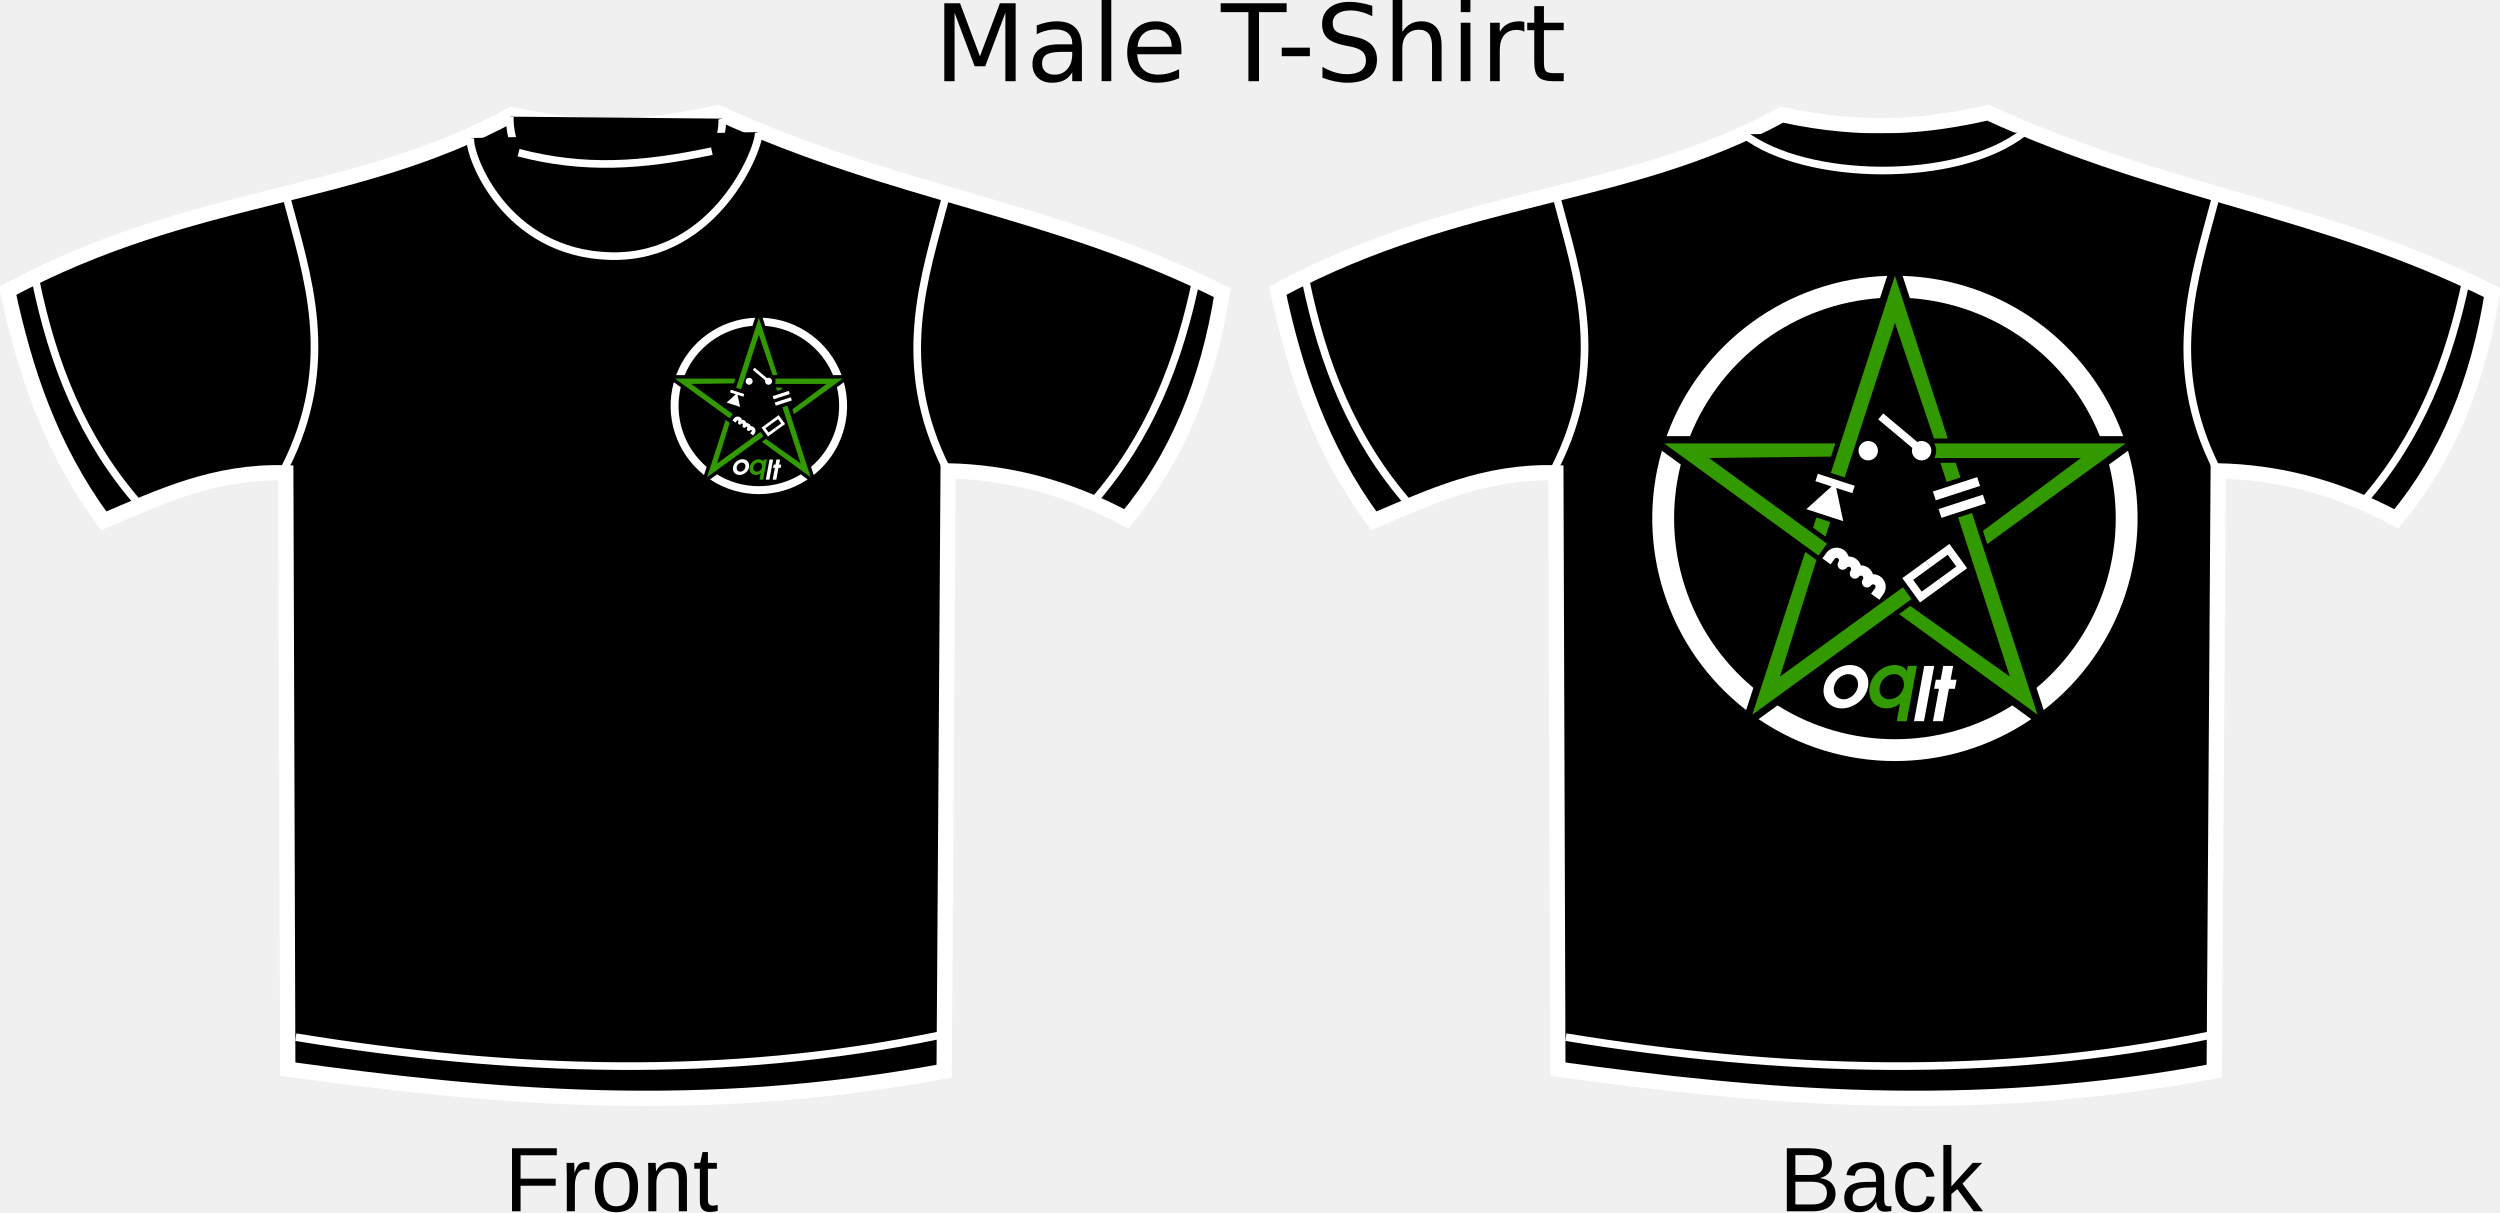
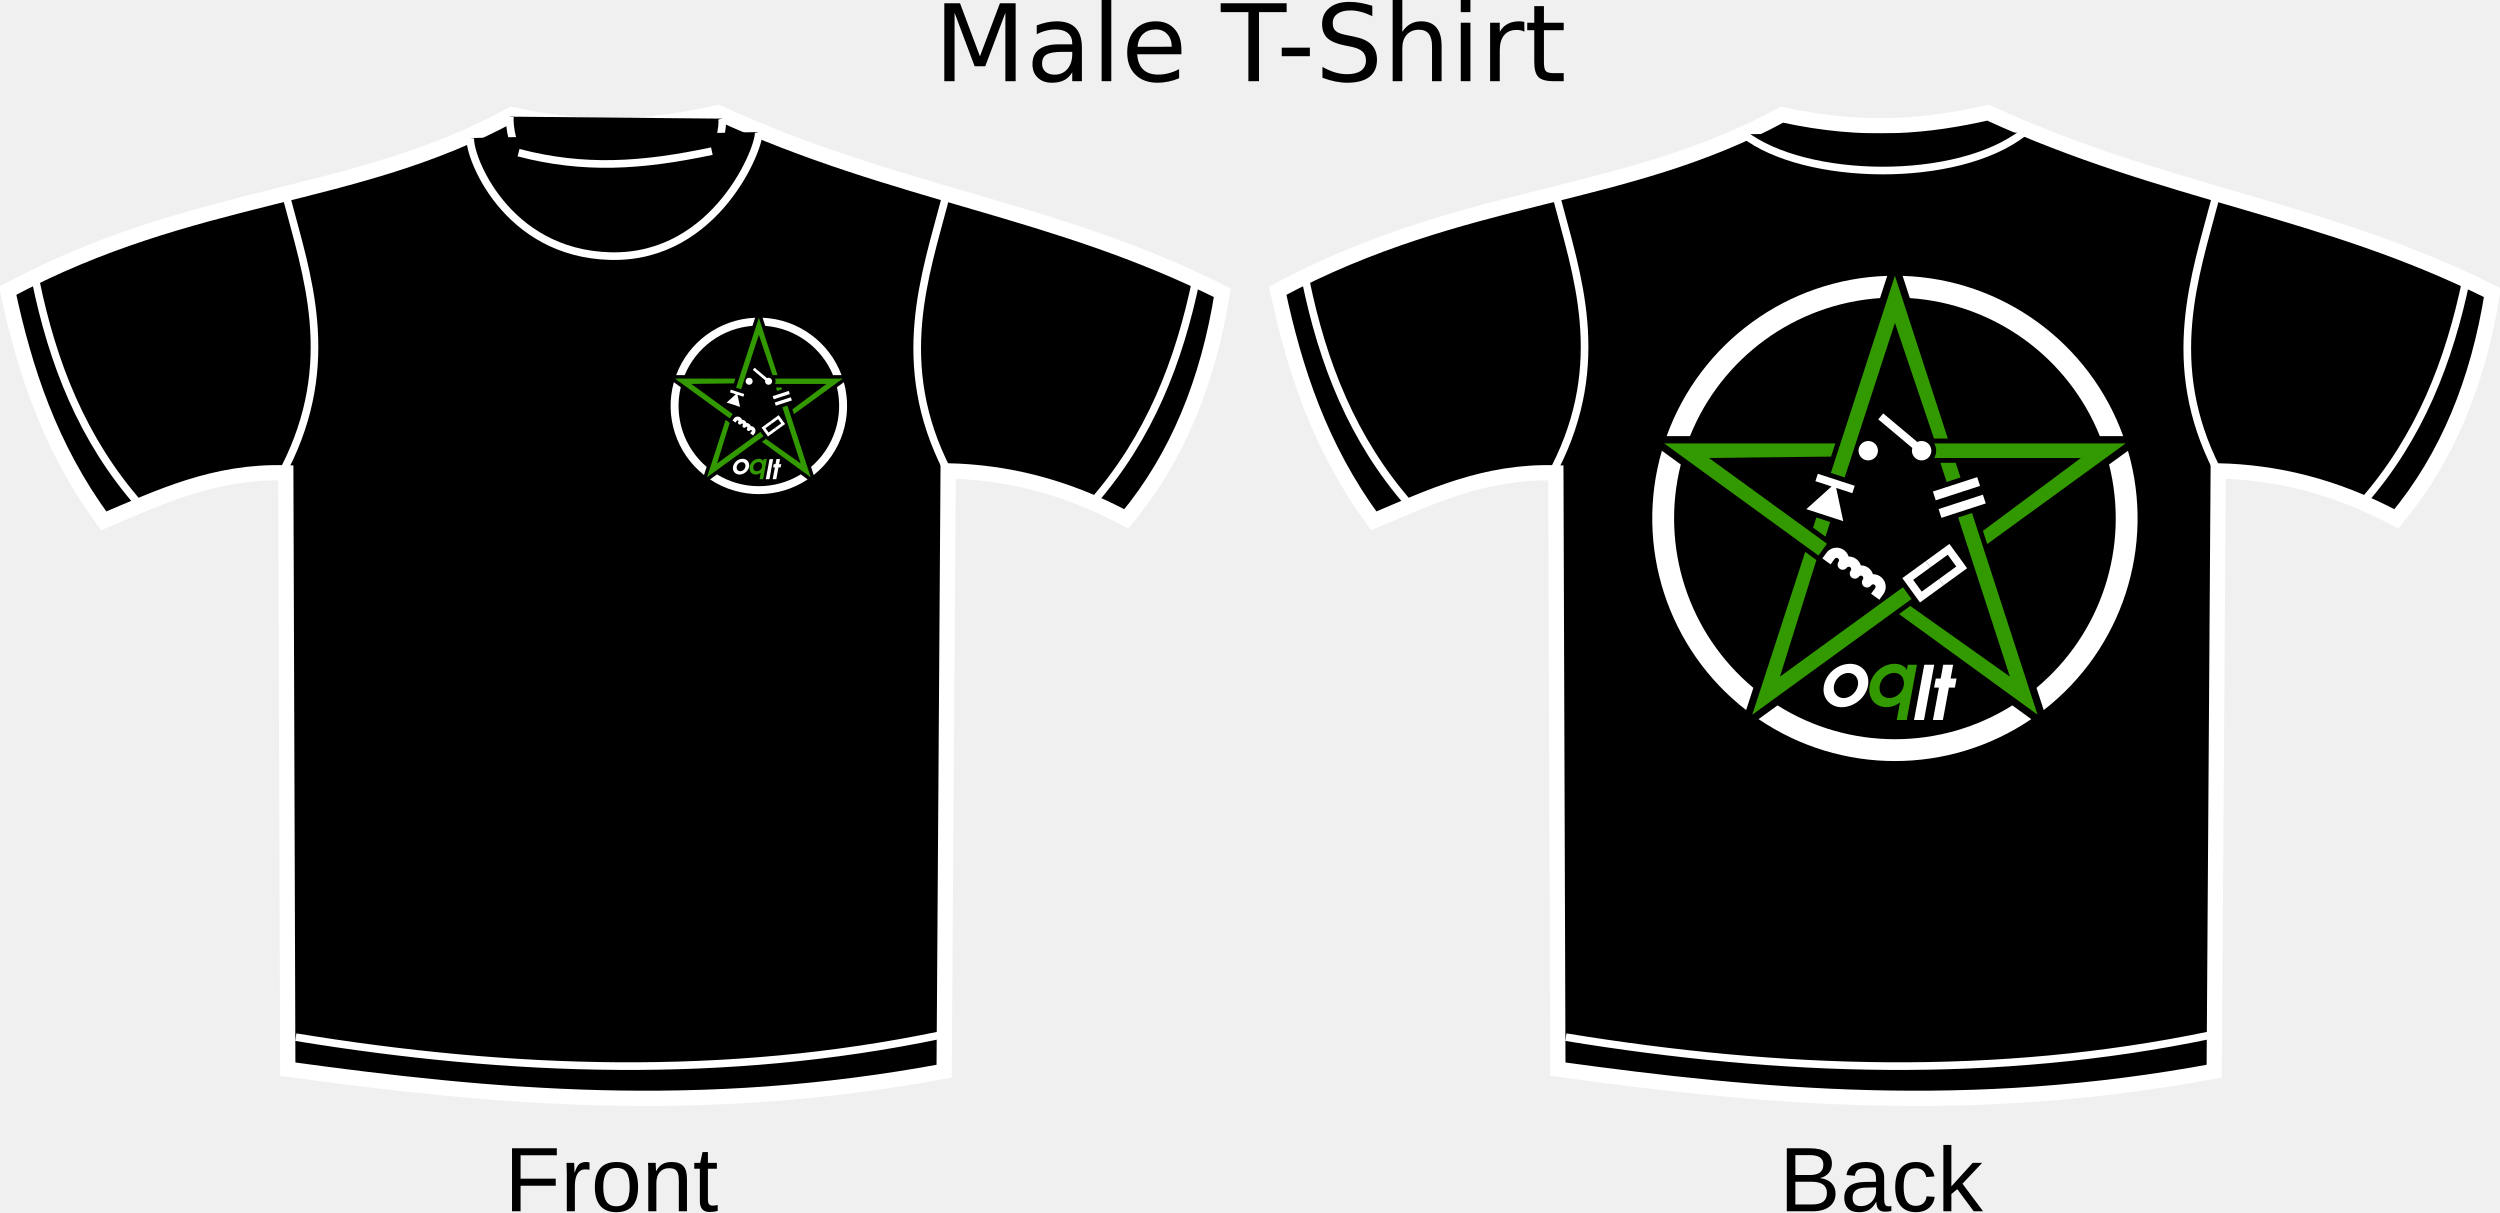
<svg xmlns="http://www.w3.org/2000/svg" width="566.646" height="274.754" id="svg2" version="1.0">
  <g id="layer1" transform="translate(-38.0448, 84.2837)">
    <g id="front" transform="matrix(1.73069, 0, 0, 1.73069, -77.2431, -1005.6)" style="stroke: rgb(255, 255, 255); fill: rgb(0, 255, 255); fill-opacity: 1;">
      <path id="path2427" d="M 67.614,570.417 C 92.082,557.317 112.97,558.643 133.655,547.355 C 144.752,549.786 153.012,548.814 160.648,547.093 C 184.077,557.88 204.677,559.609 226.69,570.679 C 224.86,582.239 220.831,592.227 214.11,600.293 C 205.957,595.923 198.242,594.187 190.786,594.004 L 190.262,672.624 C 158.141,678.607 130.915,676.022 104.303,672.362 L 104.041,594.266 C 94.671,593.993 87.541,597.456 80.193,600.555 C 73.126,590.92 69.824,580.747 67.614,570.417 z" style="fill: rgb(0, 0, 0); fill-rule: evenodd; stroke: rgb(255, 255, 255); stroke-width: 2; stroke-linecap: butt; stroke-linejoin: miter; stroke-miterlimit: 4; stroke-dasharray: none; stroke-opacity: 1; fill-opacity: 1;" />
      <path id="path3199" d="M 71.283,569.107 C 73.497,579.856 77.366,589.894 84.91,598.459" style="fill: rgb(0, 0, 0); fill-rule: evenodd; stroke: rgb(255, 255, 255); stroke-width: 1px; stroke-linecap: butt; stroke-linejoin: miter; stroke-opacity: 1; fill-opacity: 1;" />
      <path id="path3203" d="M 105.352,668.169 C 133.48,672.774 161.609,673.762 189.738,667.907" style="fill: rgb(0, 0, 0); fill-rule: evenodd; stroke: rgb(255, 255, 255); stroke-width: 1px; stroke-linecap: butt; stroke-linejoin: miter; stroke-opacity: 1; fill-opacity: 1;" />
      <path id="path3205" d="M 133.393,547.617 C 133.165,549.942 135.085,560.35 147.283,560.983 C 159.219,561.602 161.558,549.447 161.172,547.879" style="fill: rgb(0, 0, 0); fill-rule: evenodd; stroke: rgb(255, 255, 255); stroke-width: 1px; stroke-linecap: butt; stroke-linejoin: miter; stroke-opacity: 1; fill-opacity: 1;" />
      <path style="fill: rgb(0, 0, 0); fill-rule: evenodd; stroke: rgb(255, 255, 255); stroke-width: 1px; stroke-linecap: butt; stroke-linejoin: miter; stroke-opacity: 1; fill-opacity: 1;" d="M 128.212,550.419 C 127.984,552.743 132.786,565.53 146.557,565.881 C 160.589,566.238 166.335,551.2 165.95,549.632" id="path3207" />
      <path id="path3209" d="M 134.523,552.335 C 143.061,554.568 150.605,554.089 159.841,552.133" style="fill: rgb(0, 0, 0); fill-rule: evenodd; stroke: rgb(255, 255, 255); stroke-width: 1px; stroke-linecap: butt; stroke-linejoin: miter; stroke-opacity: 1; fill-opacity: 1;" />
      <path id="path3213" d="M 104.162,558.281 C 106.738,568.166 111,579.77 103.9,593.66" style="fill: rgb(0, 0, 0); fill-rule: evenodd; stroke: rgb(255, 255, 255); stroke-width: 1px; stroke-linecap: butt; stroke-linejoin: miter; stroke-opacity: 1; fill-opacity: 1;" />
      <path style="fill: rgb(0, 0, 0); fill-rule: evenodd; stroke: rgb(255, 255, 255); stroke-width: 1px; stroke-linecap: butt; stroke-linejoin: miter; stroke-opacity: 1; fill-opacity: 1;" d="M 190.375,558.483 C 187.799,568.368 183.537,579.972 190.637,593.862" id="path3215" />
      <path style="fill: rgb(0, 0, 0); fill-rule: evenodd; stroke: rgb(255, 255, 255); stroke-width: 1px; stroke-linecap: butt; stroke-linejoin: miter; stroke-opacity: 1; fill-opacity: 1;" d="M 223.283,568.845 C 221.068,579.593 217.199,589.632 209.655,598.197" id="path3217" />
    </g>
    <g transform="matrix(1.73069, 0, 0, 1.73069, 210.631, -1005.6)" id="back" style="stroke: rgb(255, 255, 255); fill: rgb(0, 0, 0); fill-opacity: 1;">
      <path style="fill: rgb(0, 0, 0); fill-rule: evenodd; stroke: rgb(255, 255, 255); stroke-width: 2; stroke-linecap: butt; stroke-linejoin: miter; stroke-miterlimit: 4; stroke-dasharray: none; stroke-opacity: 1; fill-opacity: 1;" d="M 67.614,570.417 C 92.082,557.317 112.97,558.643 133.655,547.355 C 144.752,549.786 153.012,548.814 160.648,547.093 C 184.077,557.88 204.677,559.609 226.69,570.679 C 224.86,582.239 220.831,592.227 214.11,600.293 C 205.957,595.923 198.242,594.187 190.786,594.004 L 190.262,672.624 C 158.141,678.607 130.915,676.022 104.303,672.362 L 104.041,594.266 C 94.671,593.993 87.541,597.456 80.193,600.555 C 73.126,590.92 69.824,580.747 67.614,570.417 z" id="path3274" />
      <path style="fill: rgb(0, 0, 0); fill-rule: evenodd; stroke: rgb(255, 255, 255); stroke-width: 1px; stroke-linecap: butt; stroke-linejoin: miter; stroke-opacity: 1; fill-opacity: 1;" d="M 71.283,569.107 C 73.497,579.856 77.366,589.894 84.91,598.459" id="path3276" />
      <path style="fill: rgb(0, 0, 0); fill-rule: evenodd; stroke: rgb(255, 255, 255); stroke-width: 1px; stroke-linecap: butt; stroke-linejoin: miter; stroke-opacity: 1; fill-opacity: 1;" d="M 105.352,668.169 C 133.48,672.774 161.609,673.762 189.738,667.907" id="path3278" />
      <path style="fill: rgb(0, 0, 0); fill-rule: evenodd; stroke: rgb(255, 255, 255); stroke-width: 1px; stroke-linecap: butt; stroke-linejoin: miter; stroke-opacity: 1; fill-opacity: 1;" d="M 128.669,549.912 C 136.677,556.104 156.577,556.488 165.291,549.711" id="path3284" />
      <path style="fill: rgb(0, 0, 0); fill-rule: evenodd; stroke: rgb(255, 255, 255); stroke-width: 1px; stroke-linecap: butt; stroke-linejoin: miter; stroke-opacity: 1; fill-opacity: 1;" d="M 104.162,558.281 C 106.738,568.166 111,579.77 103.9,593.66" id="path3286" />
      <path id="path3288" d="M 190.375,558.483 C 187.799,568.368 183.537,579.972 190.637,593.862" style="fill: rgb(0, 0, 0); fill-rule: evenodd; stroke: rgb(255, 255, 255); stroke-width: 1px; stroke-linecap: butt; stroke-linejoin: miter; stroke-opacity: 1; fill-opacity: 1;" />
      <path id="path3290" d="M 223.283,568.845 C 221.068,579.593 217.199,589.632 209.655,598.197" style="fill: rgb(0, 0, 0); fill-rule: evenodd; stroke: rgb(255, 255, 255); stroke-width: 1px; stroke-linecap: butt; stroke-linejoin: miter; stroke-opacity: 1; fill-opacity: 1;" />
    </g>
    <text xml:space="preserve" style="font-size: 24.23px; font-style: normal; font-weight: normal; fill: rgb(0, 0, 0); fill-opacity: 1; stroke: none; stroke-width: 1px; stroke-linecap: butt; stroke-linejoin: miter; stroke-opacity: 1; font-family: Bitstream Vera Sans;" x="249.702" y="-65.875" id="text3455">
      <tspan id="tspan3457" x="249.702" y="-65.875">Male T-Shirt</tspan>
    </text>
    <text xml:space="preserve" style="font-size: 20.768px; font-style: normal; font-variant: normal; font-weight: normal; font-stretch: normal; fill: rgb(0, 0, 0); fill-opacity: 1; stroke: none; stroke-width: 1px; stroke-linecap: butt; stroke-linejoin: miter; stroke-opacity: 1; font-family: Liberation Sans;" x="152.393" y="190.267" id="text3463">
      <tspan id="tspan3465" x="152.393" y="190.267">Front</tspan>
    </text>
    <text id="text3467" y="190.267" x="441.337" style="font-size: 20.768px; font-style: normal; font-variant: normal; font-weight: normal; font-stretch: normal; fill: rgb(0, 0, 0); fill-opacity: 1; stroke: none; stroke-width: 1px; stroke-linecap: butt; stroke-linejoin: miter; stroke-opacity: 1; font-family: Liberation Sans;" xml:space="preserve">
      <tspan y="190.267" x="441.337" id="tspan3469">Back</tspan>
    </text>
  </g>
  <style type="text/css"> 
 .symbol {stroke-width:0; fill:#fff} .outer {stroke-width:0; fill:#fff;} .main {fill:#000} .char {fill:#fff} .pentacle, .q {stroke-width:0; fill:#390;} 
 
</style>
  <g transform="translate(152, 72) scale(0.4)" class="main">
    <path d=" M 53.612 4.644  L 52.117 0.045  A 50,50 0 0,1 96.856,32.549  L 92.02 32.549  A 45.5,45.5 0 0,0 53.612,4.644 " class="outer" />
    <path d=" M 94.253 39.419  L 98.165 36.577  A 50,50 0 0,1 81.076,89.17  L 79.582 84.571  A 45.5,45.5 0 0,0 94.253,39.419 " class="outer" />
    <path d=" M 73.738 88.817  L 77.65 91.659  A 50,50 0 0,1 22.35,91.659  L 26.262 88.817  A 45.5,45.5 0 0,0 73.738,88.817 " class="outer" />
    <path d=" M 20.418 84.571  L 18.924 89.17  A 50,50 0 0,1 1.835,36.577  L 5.747 39.419  A 45.5,45.5 0 0,0 20.418,84.571 " class="outer" />
    <path d=" M 7.98 32.549  L 3.144 32.549  A 50,50 0 0,1 47.883,0.045  L 46.388 4.644  A 45.5,45.5 0 0,0 7.98,32.549 " class="outer" />
    <path d="M 97.553 34.549  L 59.208 34.549  A 4,4 0 0,1 59.208 37.549  L 88.32 37.549  L 68.983 51.952  L 69.865 54.666 " class="pentacle" />
    <path d="M 79.389 90.451  L 66.193 49.838  L 63.34 50.765  L 73.683 82.597  L 54.01 68.657  L 51.701 70.334 " class="pentacle" />
    <path d="M 63.196 40.613  L 62.85 39.549  L 59.696 39.549  L 60.343 41.54  z" class="pentacle" />
    <path d="M 20.611 90.451  L 52.61 67.202  L 50.846 64.775  L 26.317 82.597  L 33.495 59.579  L 31.187 57.902 " class="pentacle" />
    <path d="M 2.447 34.549  L 33.435 57.063  L 35.198 54.636  L 11.68 37.549  L 35.79 37.263  L 36.671 34.549 " class="pentacle" />
    <path d="M 50 0  L 37.107 39.68  L 39.96 40.607  L 50 9.708  L 57.723 32.549  L 60.576 32.549 " class="pentacle" />
    <path d="M 35.876 57.106  A 2.6,2.6 0 0,1 40.46,57.856  A 2.6,2.6 0 0,1 42.968,59.679  A 2.6,2.6 0 0,1 45.476,61.501  A 2.6,2.6 0 0,1 47.606,65.629  L 46.784 66.761  L 45.085 65.527  L 45.908 64.394  A 0.5,0.5 0 1,0 45.099,63.807  A 1.05,1.05 0 0,1 43.4,62.572  A 0.5,0.5 0 0,0 42.591,61.985  A 1.05,1.05 0 0,1 40.892,60.75  A 0.5,0.5 0 0,0 40.083,60.162  A 1.05,1.05 0 0,1 38.384,58.928  A 0.5,0.5 0 0,0 37.575,58.34  L 36.752 59.473  L 35.053 58.239  L 35.876 57.106 " class="symbol coil" />
    <path d="M 56.378 58.779 L 51.524 62.305 L 55.168 67.321 L 60.022 63.794 L 59.082 62.5 L 55.522 65.086 L 53.759 62.659 L 57.318 60.073  z" class="symbol resistor" />
    <path d="M 56.378 58.779 L 61.232 55.252 L 64.876 60.268 L 60.022 63.794 L 59.082 62.5 L 62.641 59.914 L 60.878 57.487 L 57.318 60.073  z" class="symbol resistor" />
    <path d=" M 58.997 48.076  L 59.584 49.883  L 68.714 46.916  L 68.127 45.109  z" class="symbol capacitor" />
    <path d=" M 58.409 46.269  L 57.822 44.462  L 66.952 41.495  L 67.54 43.302  z" class="symbol capacitor" />
    <path d=" M 39.352 50.569  L 37.897 43.722  L 41.226 44.803  L 41.72 43.281  L 34.112 40.809  L 33.617 42.331  L 36.946 43.413  L 31.744 48.096  z" class="symbol diode" />
    <path d=" M 42.5 36.049  A 2,2 0 0,0 46.5,36.049  A 2,2 0 1,0 42.5,36.049  z" class="symbol switch" />
    <path d=" M 46.559 29.591  L 53.582 35.484  A 2,2 0 1,0 54.61,34.258  L 47.588 28.366  z" class="symbol switch" />
-     <path class="char o" d=" M 40.763,80.215 C 37.867,80.215 35.293,82.727 35.293,85.547 C 35.293,87.596 36.911,89.153 39.022,89.153 C 41.919,89.153 44.523,86.672 44.523,83.913 C 44.523,81.772 42.952,80.215 40.763,80.215 M 40.409,82.095 C 41.565,82.095 42.412,82.989 42.412,84.191 C 42.412,85.778 40.979,87.273 39.438,87.273 C 38.267,87.273 37.404,86.394 37.404,85.192 C 37.404,83.574 38.837,82.095 40.409,82.095" />
-     <path class="char q" d=" M 52.657,80.406 L 52.441,81.5 C 52.241,81.1 52.102,80.946 51.763,80.715 C 51.239,80.376 50.669,80.206 49.945,80.206 C 47.187,80.206 44.721,82.718 44.721,85.507 C 44.721,87.664 46.154,89.144 48.25,89.144 C 49.298,89.144 50.315,88.774 51.054,88.126 L 50.376,91.794 L 52.426,91.794 L 54.537,80.406 L 52.657,80.406 M 49.852,82.086 C 51.054,82.086 51.856,82.934 51.856,84.213 C 51.856,85.83 50.453,87.264 48.866,87.264 C 47.618,87.264 46.832,86.462 46.832,85.199 C 46.832,83.504 48.219,82.086 49.852,82.086" />
-     <path class="char l" d=" M 53.937,91.789 L 55.987,91.789 L 58.098,80.402 L 56.048,80.402 L 53.937,91.789" />
-     <path class="char t" d=" M 57.837,91.784 L 59.887,91.784 L 61.12,85.111 L 62.352,85.111 L 62.707,83.247 L 61.474,83.247 L 61.998,80.396 L 59.949,80.396 L 59.425,83.247 L 58.423,83.247 L 58.069,85.111 L 59.07,85.111 L 57.837,91.784" />
+     <path class="char o" d=" M 40.763,79.965 C 37.867,79.965 35.293,82.477 35.293,85.297 C 35.293,87.346 36.911,88.903 39.022,88.903 C 41.919,88.903 44.523,86.422 44.523,83.663 C 44.523,81.522 42.952,79.965 40.763,79.965 M 40.409,81.845 C 41.565,81.845 42.412,82.739 42.412,83.941 C 42.412,85.528 40.979,87.023 39.438,87.023 C 38.267,87.023 37.404,86.144 37.404,84.942 C 37.404,83.324 38.837,81.845 40.409,81.845" />
+     <path class="char q" d=" M 52.657,80.156 L 52.441,81.25 C 52.241,80.85 52.102,80.696 51.763,80.465 C 51.239,80.126 50.669,79.956 49.945,79.956 C 47.187,79.956 44.721,82.468 44.721,85.257 C 44.721,87.414 46.154,88.894 48.25,88.894 C 49.298,88.894 50.315,88.524 51.054,87.876 L 50.376,91.544 L 52.426,91.544 L 54.537,80.156 L 52.657,80.156 M 49.852,81.836 C 51.054,81.836 51.856,82.684 51.856,83.963 C 51.856,85.58 50.453,87.014 48.866,87.014 C 47.618,87.014 46.832,86.212 46.832,84.949 C 46.832,83.254 48.219,81.836 49.852,81.836" />
+     <path class="char l" d=" M 53.937,91.539 L 55.987,91.539 L 58.098,80.152 L 56.048,80.152 L 53.937,91.539" />
+     <path class="char t" d=" M 57.837,91.534 L 59.887,91.534 L 61.12,84.861 L 62.352,84.861 L 62.707,82.997 L 61.474,82.997 L 61.998,80.146 L 59.949,80.146 L 59.425,82.997 L 58.423,82.997 L 58.069,84.861 L 59.07,84.861 L 57.837,91.534" />
  </g>
  <style type="text/css"> 
 .symbol {stroke-width:0; fill:#fff} .outer {stroke-width:0; fill:#fff;} .main {fill:#000} .char {fill:#fff} .pentacle, .q {stroke-width:0; fill:#390;} 
 
</style>
  <g transform="translate(374.5, 62.5) scale(1.1)" class="main">
    <path d=" M 53.073 4.604  L 51.585 0.025  A 50,50 0 0,1 97.039,33.049  L 92.225 33.049  A 45.5,45.5 0 0,0 53.073,4.604 " class="outer" />
    <path d=" M 94.124 38.895  L 98.019 36.065  A 50,50 0 0,1 80.657,89.499  L 79.169 84.92  A 45.5,45.5 0 0,0 94.124,38.895 " class="outer" />
    <path d=" M 74.197 88.533  L 78.092 91.362  A 50,50 0 0,1 21.908,91.362  L 25.803 88.533  A 45.5,45.5 0 0,0 74.197,88.533 " class="outer" />
    <path d=" M 20.831 84.92  L 19.343 89.499  A 50,50 0 0,1 1.981,36.065  L 5.876 38.895  A 45.5,45.5 0 0,0 20.831,84.92 " class="outer" />
    <path d=" M 7.775 33.049  L 2.961 33.049  A 50,50 0 0,1 48.415,0.025  L 46.927 4.604  A 45.5,45.5 0 0,0 7.775,33.049 " class="outer" />
    <path d="M 97.553 34.549  L 58.098 34.549  A 3,3 0 0,1 58.098 37.549  L 88.32 37.549  L 68.133 52.57  L 69.014 55.284 " class="pentacle" />
    <path d="M 79.389 90.451  L 65.884 48.887  L 63.031 49.814  L 73.683 82.597  L 53.159 68.039  L 50.851 69.716 " class="pentacle" />
    <path d="M 63.505 41.564  L 62.525 38.549  L 59.371 38.549  L 60.652 42.491  z" class="pentacle" />
    <path d="M 20.611 90.451  L 53.419 66.614  L 51.655 64.187  L 26.317 82.597  L 33.82 58.579  L 31.512 56.902 " class="pentacle" />
    <path d="M 2.447 34.549  L 34.244 57.651  L 36.007 55.224  L 11.68 37.549  L 36.841 37.263  L 37.723 34.549 " class="pentacle" />
    <path d="M 50 0  L 36.798 40.631  L 39.651 41.558  L 50 9.708  L 58.048 33.549  L 60.901 33.549 " class="pentacle" />
    <path d="M 33.812 49.82  L 33.136 51.902  L 35.688 53.756  L 36.666 50.747  z" class="pentacle" />
    <path d="M 35.876 57.106  A 2.6,2.6 0 0,1 40.46,57.856  A 2.6,2.6 0 0,1 42.968,59.679  A 2.6,2.6 0 0,1 45.476,61.501  A 2.6,2.6 0 0,1 47.606,65.629  L 46.784 66.761  L 45.085 65.527  L 45.908 64.394  A 0.5,0.5 0 1,0 45.099,63.807  A 1.05,1.05 0 0,1 43.4,62.572  A 0.5,0.5 0 0,0 42.591,61.985  A 1.05,1.05 0 0,1 40.892,60.75  A 0.5,0.5 0 0,0 40.083,60.162  A 1.05,1.05 0 0,1 38.384,58.928  A 0.5,0.5 0 0,0 37.575,58.34  L 36.752 59.473  L 35.053 58.239  L 35.876 57.106 " class="symbol coil" />
    <path d="M 56.378 58.779 L 51.524 62.305 L 55.168 67.321 L 60.022 63.794 L 59.082 62.5 L 55.522 65.086 L 53.759 62.659 L 57.318 60.073  z" class="symbol resistor" />
    <path d="M 56.378 58.779 L 61.232 55.252 L 64.876 60.268 L 60.022 63.794 L 59.082 62.5 L 62.641 59.914 L 60.878 57.487 L 57.318 60.073  z" class="symbol resistor" />
    <path d=" M 58.997 48.076  L 59.584 49.883  L 68.714 46.916  L 68.127 45.109  z" class="symbol capacitor" />
    <path d=" M 58.409 46.269  L 57.822 44.462  L 66.952 41.495  L 67.54 43.302  z" class="symbol capacitor" />
    <path d=" M 39.352 50.569  L 37.897 43.722  L 41.226 44.803  L 41.72 43.281  L 34.112 40.809  L 33.617 42.331  L 36.946 43.413  L 31.744 48.096  z" class="symbol diode" />
    <path d=" M 42.5 36.049  A 2,2 0 0,0 46.5,36.049  A 2,2 0 1,0 42.5,36.049  z" class="symbol switch" />
    <path d=" M 46.559 29.591  L 53.582 35.484  A 2,2 0 1,0 54.61,34.258  L 47.588 28.366  z" class="symbol switch" />
-     <path class="char o" d=" M 40.763,80.215 C 37.867,80.215 35.293,82.727 35.293,85.547 C 35.293,87.596 36.911,89.153 39.022,89.153 C 41.919,89.153 44.523,86.672 44.523,83.913 C 44.523,81.772 42.952,80.215 40.763,80.215 M 40.409,82.095 C 41.565,82.095 42.412,82.989 42.412,84.191 C 42.412,85.778 40.979,87.273 39.438,87.273 C 38.267,87.273 37.404,86.394 37.404,85.192 C 37.404,83.574 38.837,82.095 40.409,82.095" />
-     <path class="char q" d=" M 52.657,80.406 L 52.441,81.5 C 52.241,81.1 52.102,80.946 51.763,80.715 C 51.239,80.376 50.669,80.206 49.945,80.206 C 47.187,80.206 44.721,82.718 44.721,85.507 C 44.721,87.664 46.154,89.144 48.25,89.144 C 49.298,89.144 50.315,88.774 51.054,88.126 L 50.376,91.794 L 52.426,91.794 L 54.537,80.406 L 52.657,80.406 M 49.852,82.086 C 51.054,82.086 51.856,82.934 51.856,84.213 C 51.856,85.83 50.453,87.264 48.866,87.264 C 47.618,87.264 46.832,86.462 46.832,85.199 C 46.832,83.504 48.219,82.086 49.852,82.086" />
-     <path class="char l" d=" M 53.937,91.789 L 55.987,91.789 L 58.098,80.402 L 56.048,80.402 L 53.937,91.789" />
-     <path class="char t" d=" M 57.837,91.784 L 59.887,91.784 L 61.12,85.111 L 62.352,85.111 L 62.707,83.247 L 61.474,83.247 L 61.998,80.396 L 59.949,80.396 L 59.425,83.247 L 58.423,83.247 L 58.069,85.111 L 59.07,85.111 L 57.837,91.784" />
+     <path class="char o" d=" M 40.763,79.965 C 37.867,79.965 35.293,82.477 35.293,85.297 C 35.293,87.346 36.911,88.903 39.022,88.903 C 41.919,88.903 44.523,86.422 44.523,83.663 C 44.523,81.522 42.952,79.965 40.763,79.965 M 40.409,81.845 C 41.565,81.845 42.412,82.739 42.412,83.941 C 42.412,85.528 40.979,87.023 39.438,87.023 C 38.267,87.023 37.404,86.144 37.404,84.942 C 37.404,83.324 38.837,81.845 40.409,81.845" />
+     <path class="char q" d=" M 52.657,80.156 L 52.441,81.25 C 52.241,80.85 52.102,80.696 51.763,80.465 C 51.239,80.126 50.669,79.956 49.945,79.956 C 47.187,79.956 44.721,82.468 44.721,85.257 C 44.721,87.414 46.154,88.894 48.25,88.894 C 49.298,88.894 50.315,88.524 51.054,87.876 L 50.376,91.544 L 52.426,91.544 L 54.537,80.156 L 52.657,80.156 M 49.852,81.836 C 51.054,81.836 51.856,82.684 51.856,83.963 C 51.856,85.58 50.453,87.014 48.866,87.014 C 47.618,87.014 46.832,86.212 46.832,84.949 C 46.832,83.254 48.219,81.836 49.852,81.836" />
+     <path class="char l" d=" M 53.937,91.539 L 55.987,91.539 L 58.098,80.152 L 56.048,80.152 L 53.937,91.539" />
+     <path class="char t" d=" M 57.837,91.534 L 59.887,91.534 L 61.12,84.861 L 62.352,84.861 L 62.707,82.997 L 61.474,82.997 L 61.998,80.146 L 59.949,80.146 L 59.425,82.997 L 58.423,82.997 L 58.069,84.861 L 59.07,84.861 L 57.837,91.534" />
  </g>
</svg>
